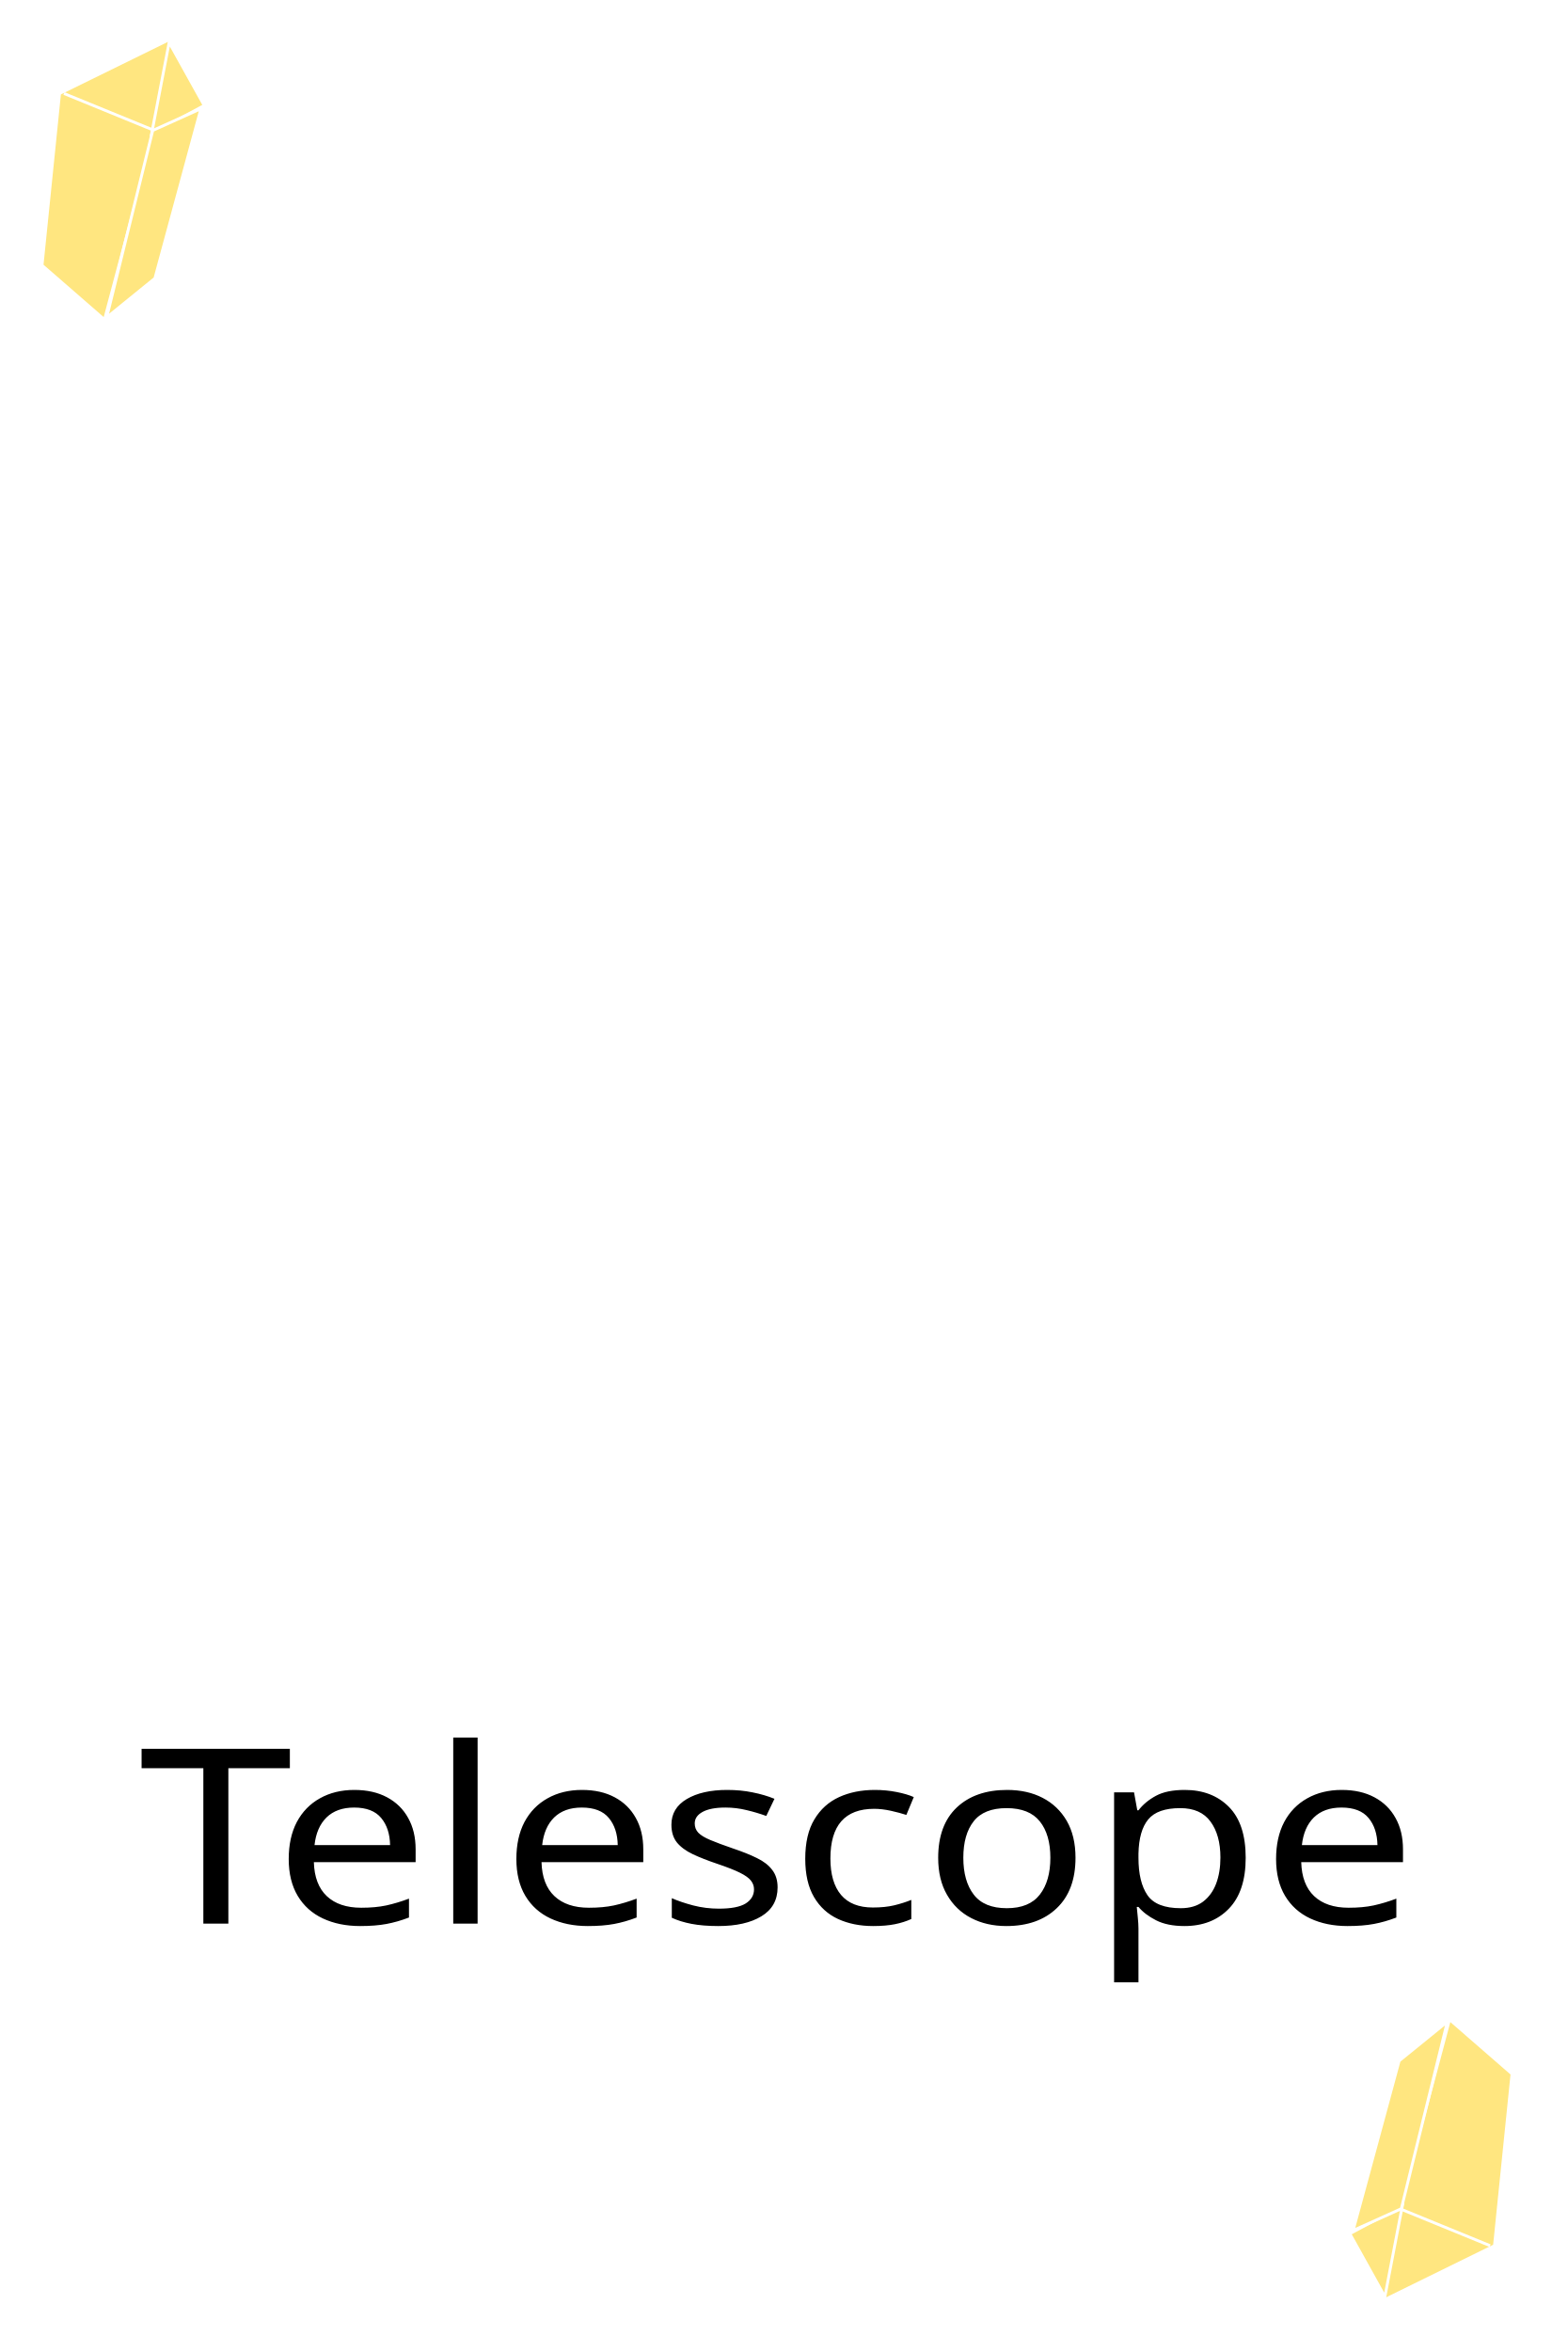
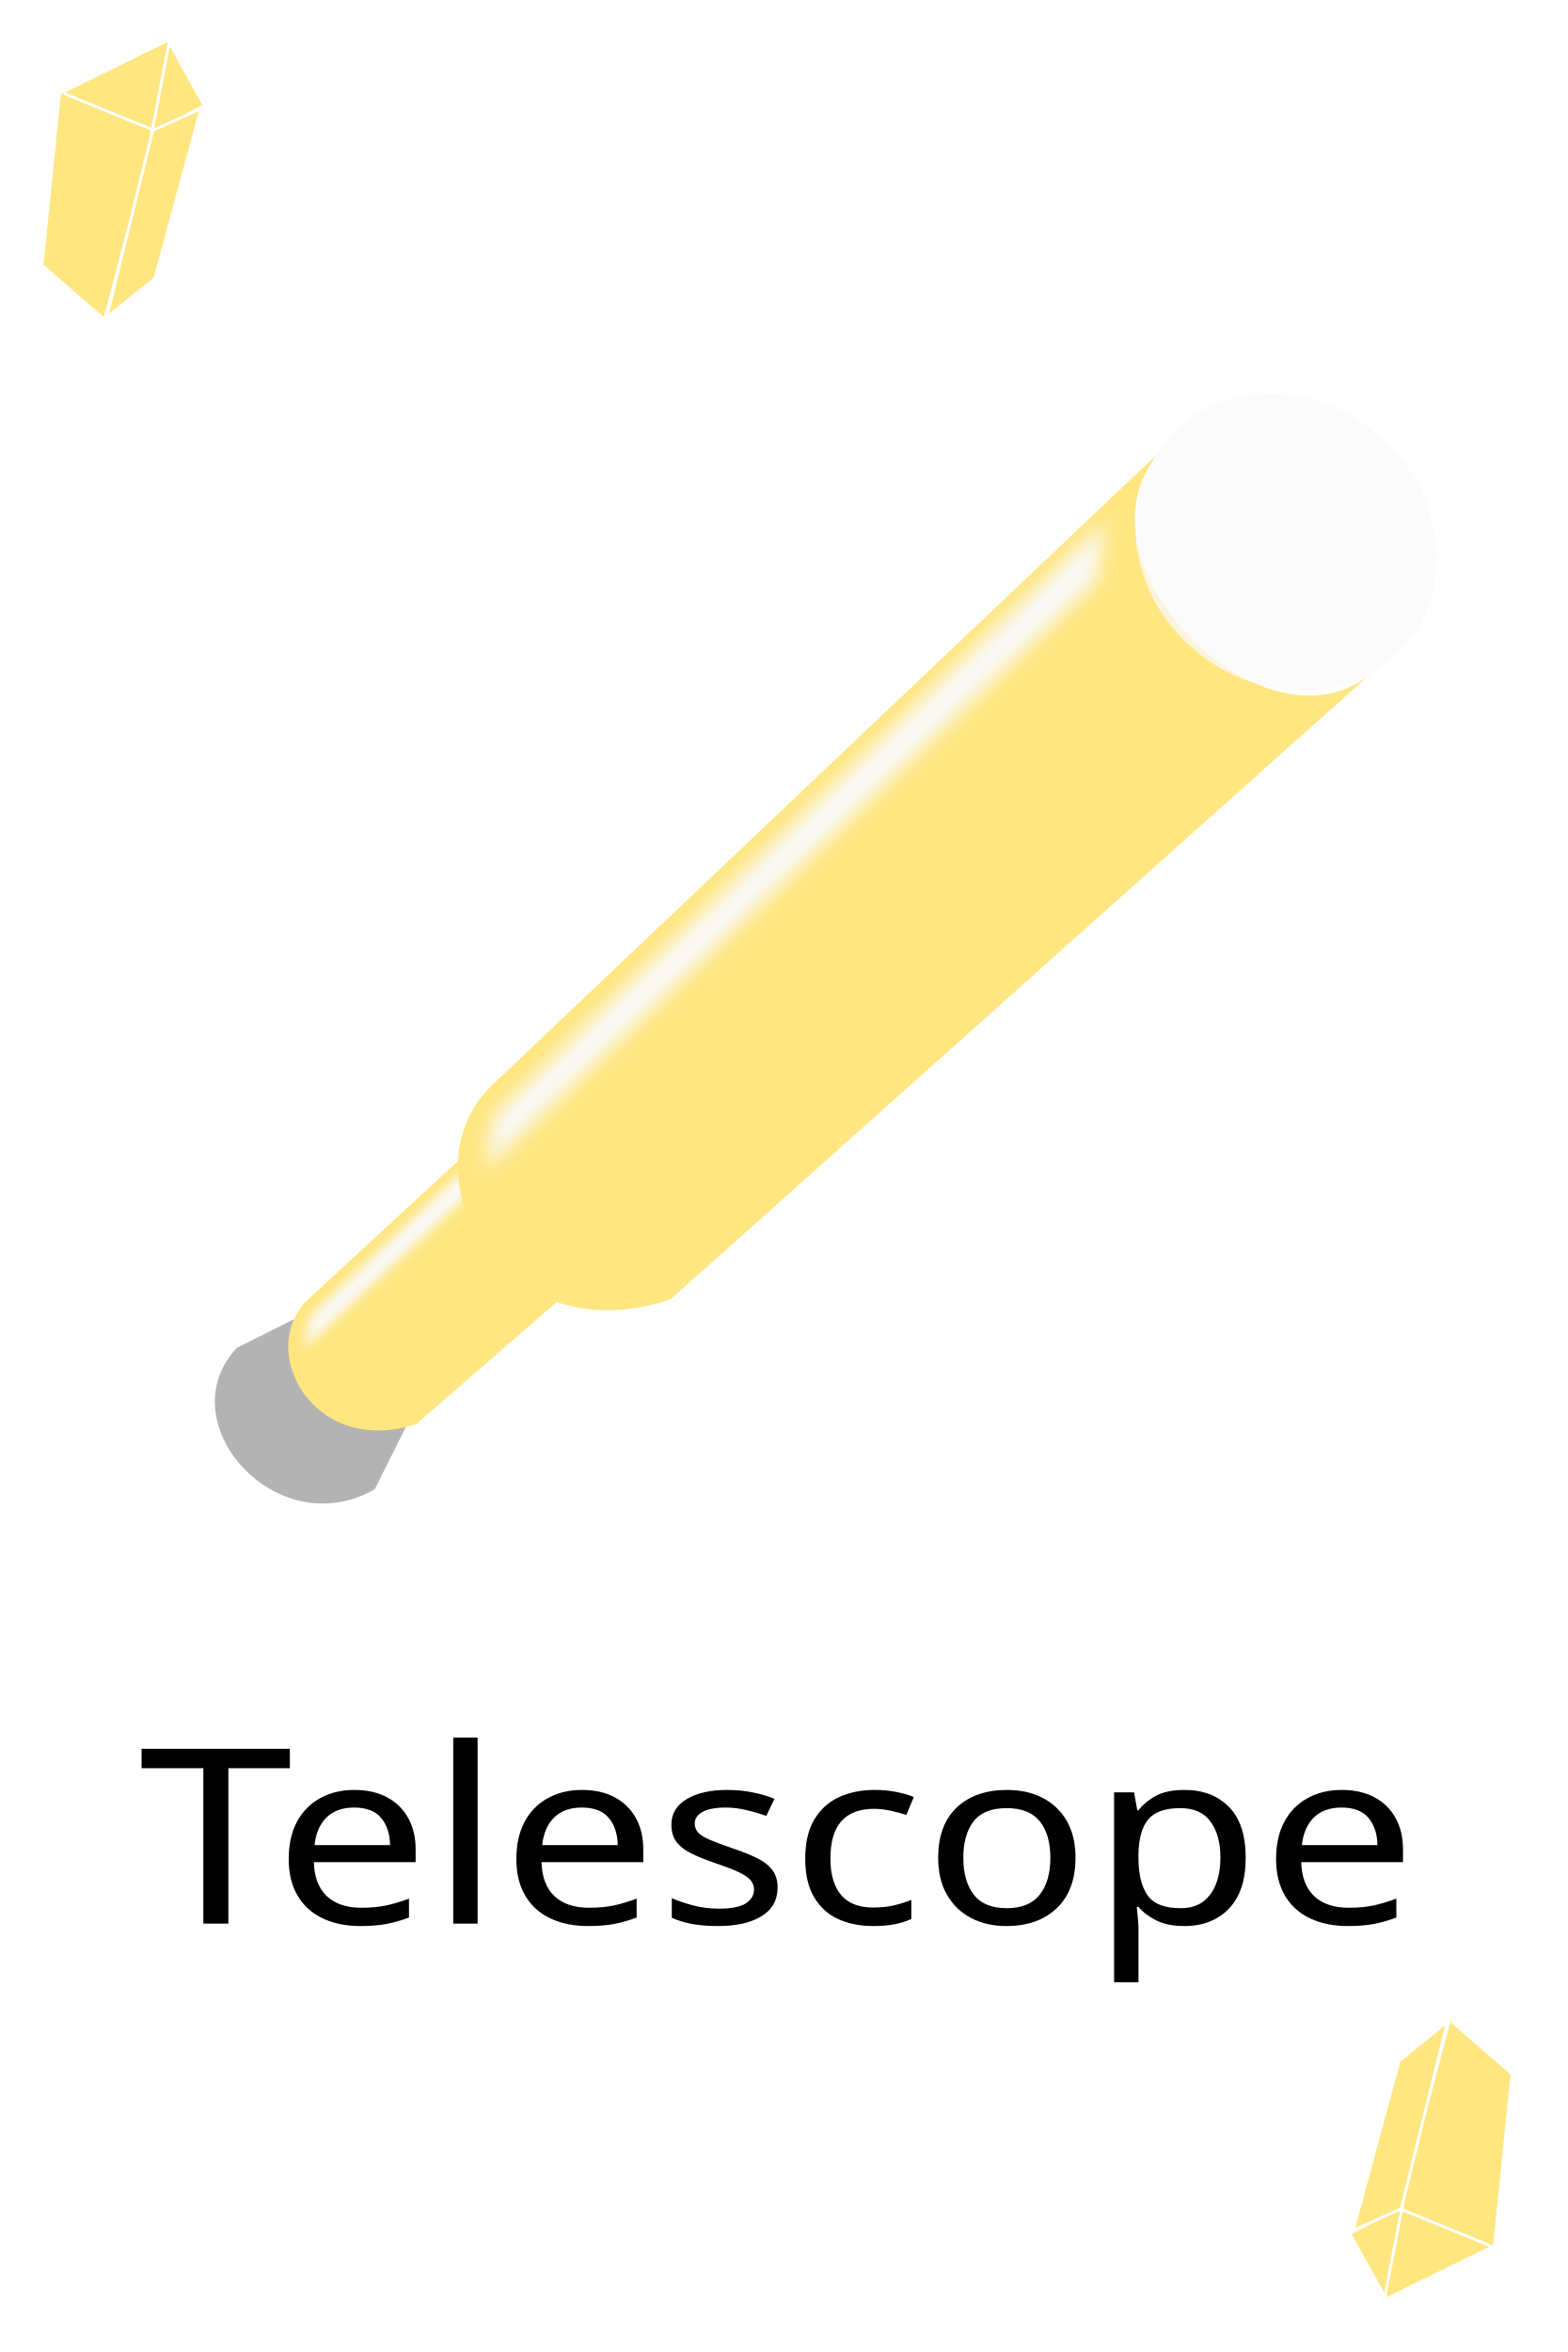
<svg xmlns="http://www.w3.org/2000/svg" xmlns:xlink="http://www.w3.org/1999/xlink" width="200" height="300" id="svg5382" version="1.1">
-   <defs id="defs5384" />
+   <defs id="defs5384">
+     <filter id="filter5508">
+       <feGaussianBlur stdDeviation="1.216" id="feGaussianBlur5510" />
+     </filter>
+   </defs>
  <g id="layer1" transform="translate(0,-752.3622)">
    <rect style="fill:#ffffff;stroke:none" id="rect5598" width="203.353" height="303.968" x="-1.698" y="749.667" />
    <text xml:space="preserve" style="font-size:33.215px;font-style:normal;font-weight:normal;line-height:125%;letter-spacing:0px;word-spacing:0px;fill:#000000;fill-opacity:1;stroke:none;font-family:Sans" x="16.651" y="1061.373" id="text5494" transform="scale(1.063798,0.9400285)">
      <tspan id="tspan5496" x="16.651" y="1061.373">Telescope</tspan>
    </text>
    <g id="g5280" transform="matrix(0.3658131,0,0,0.362844,-18.68903,452.8992)" style="fill:#ffe680;stroke:#ffffff">
      <path transform="translate(0,752.3622)" id="path5272" d="M 65.744,166.219 71.859,105.827 110.465,86.716 105.113,118.823 87.531,185.331 z" style="fill:#ffe680;stroke:#ffffff;stroke-width:1px;stroke-linecap:butt;stroke-linejoin:miter;stroke-opacity:1" />
      <path transform="translate(0,752.3622)" id="path5274" d="m 110.082,87.862 -6.116,32.107 18.347,-9.938 z" style="fill:#ffe680;stroke:#ffffff;stroke-width:1px;stroke-linecap:butt;stroke-linejoin:miter;stroke-opacity:1" />
      <path transform="translate(0,752.3622)" id="path5276" d="m 104.349,118.823 16.818,-7.645 -16.054,59.628 -16.818,13.76 z" style="fill:#ffe680;stroke:#ffffff;stroke-width:1px;stroke-linecap:butt;stroke-linejoin:miter;stroke-opacity:1" />
      <path transform="translate(0,752.3622)" id="path5278" d="m 73.388,105.827 30.578,12.614" style="fill:#ffe680;stroke:#ffffff;stroke-width:1px;stroke-linecap:butt;stroke-linejoin:miter;stroke-opacity:1" />
    </g>
    <use x="0" y="0" xlink:href="#g5280" id="use5571" transform="matrix(-1,0,0,-1,198.2588,1803.089)" width="200" height="300" />
+     <g id="g5528" transform="translate(18.03967,-1.803967)">
+       <path transform="translate(0,752.3622)" id="path5526" d="m 19.393,170.114 -7.216,3.608 c -8.882,9.485 5.085,25.215 17.589,18.04 l 4.51,-9.02 z" style="fill:#b3b3b3;stroke:none" />
+       <g transform="matrix(0.602015,0,0,0.5852718,-5.578042,397.4165)" id="g5520">
+         <path transform="translate(0,752.3622)" id="path5522" d="M 44.576,140.374 131.416,58.004 c -15.635,13.606 11.831,41.802 25.679,29.5 L 67.501,167.544 c -22.036,7.307 -34.011,-16.301 -22.925,-27.17 z" style="fill:#ffe680;stroke:none" />
+         <path transform="translate(0,752.3622)" id="path5524" d="m 45.001,144.195 c 1.274,-1.698 78.115,-75.992 78.115,-75.992 l -1.274,7.642 -78.115,75.143 z" style="fill:#f9f9f9;stroke:none;filter:url(#filter5508)" />
+       </g>
+       <g id="g5516">
+         <path style="fill:#ffe680;stroke:none" d="M 44.576,140.374 131.416,58.004 c -15.635,13.606 11.831,41.802 25.679,29.5 L 67.501,167.544 c -22.036,7.307 -34.011,-16.301 -22.925,-27.17 z" id="path4992" transform="translate(0,752.3622)" />
+         <path style="fill:#f9f9f9;stroke:none;filter:url(#filter5508)" d="m 45.001,144.195 c 1.274,-1.698 78.115,-75.992 78.115,-75.992 l -1.274,7.642 -78.115,75.143 z" id="path4994" transform="translate(0,752.3622)" />
+       </g>
+       <path transform="matrix(0.6419923,-0.7667111,0.7667111,0.6419923,-9.447521,887.2274)" d="m 166.826,78.179 c 0,11.053 -8.07,20.014 -18.026,20.014 -9.955,0 -18.026,-8.96 -18.026,-20.014 0,-11.053 8.07,-20.014 18.026,-20.014 9.955,0 18.026,8.96 18.026,20.014 z" id="path5512" style="opacity:0.75;fill:#f9f9f9;fill-opacity:1;stroke:none" />
+     </g>
  </g>
</svg>
